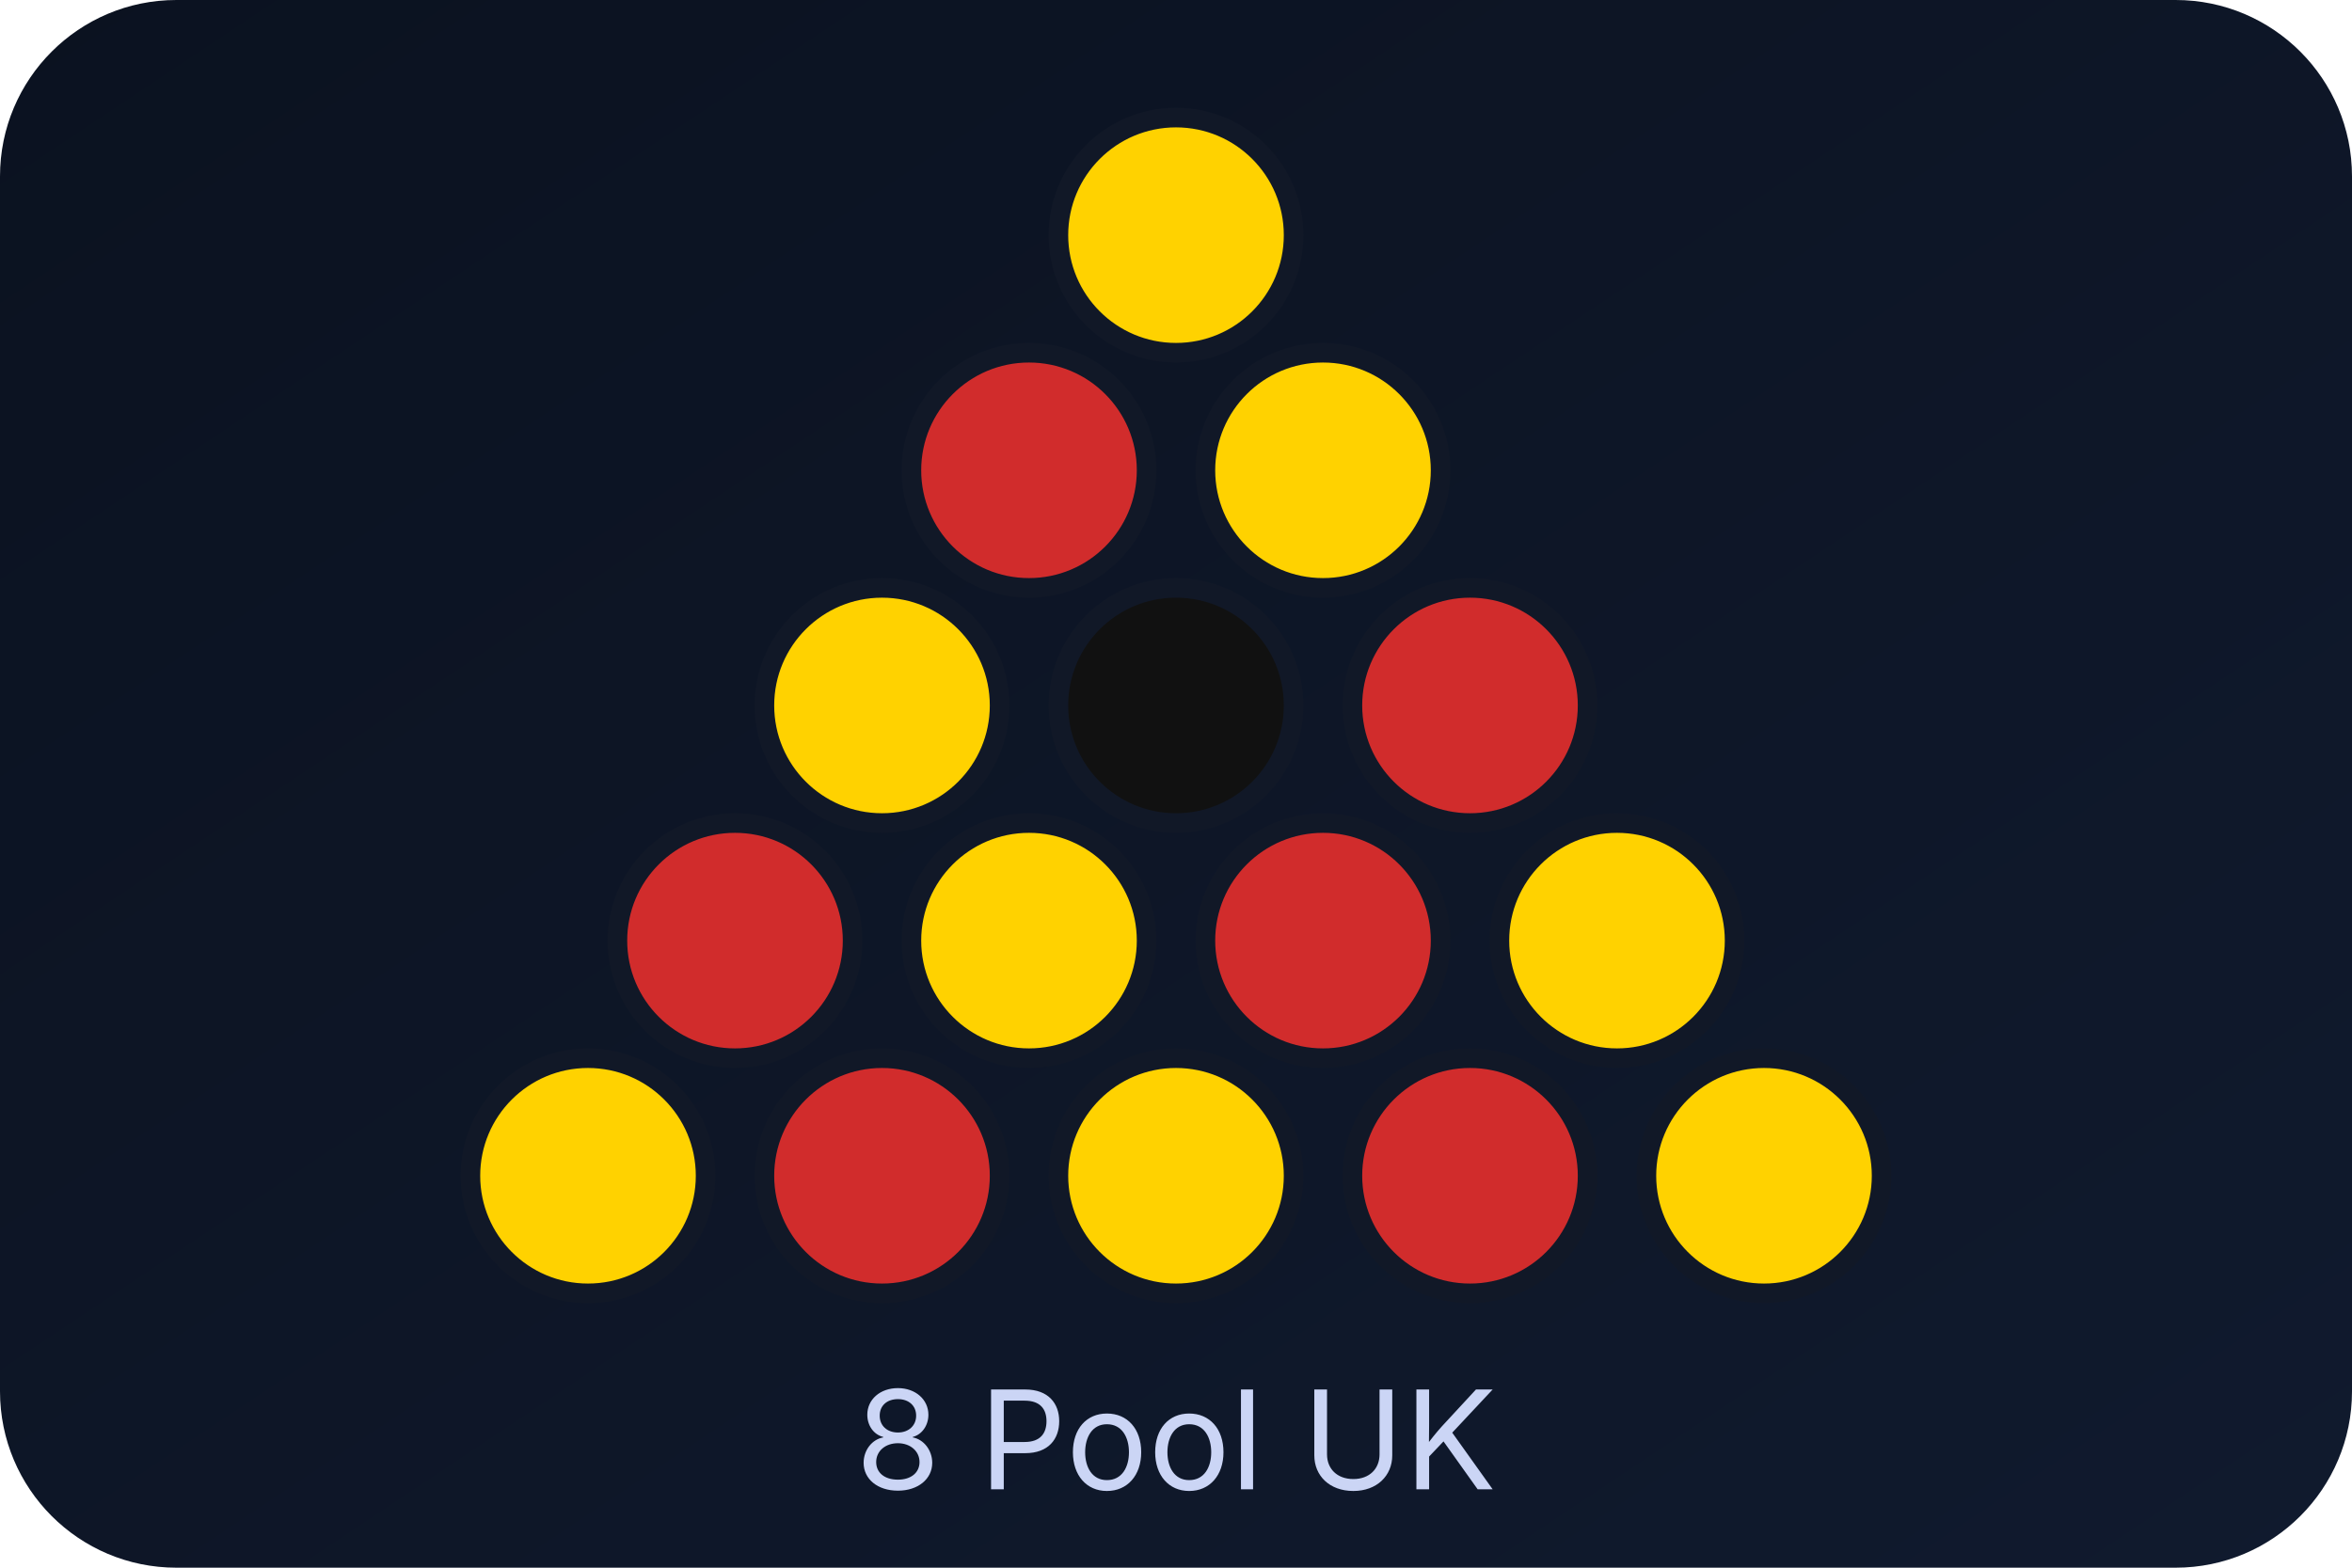
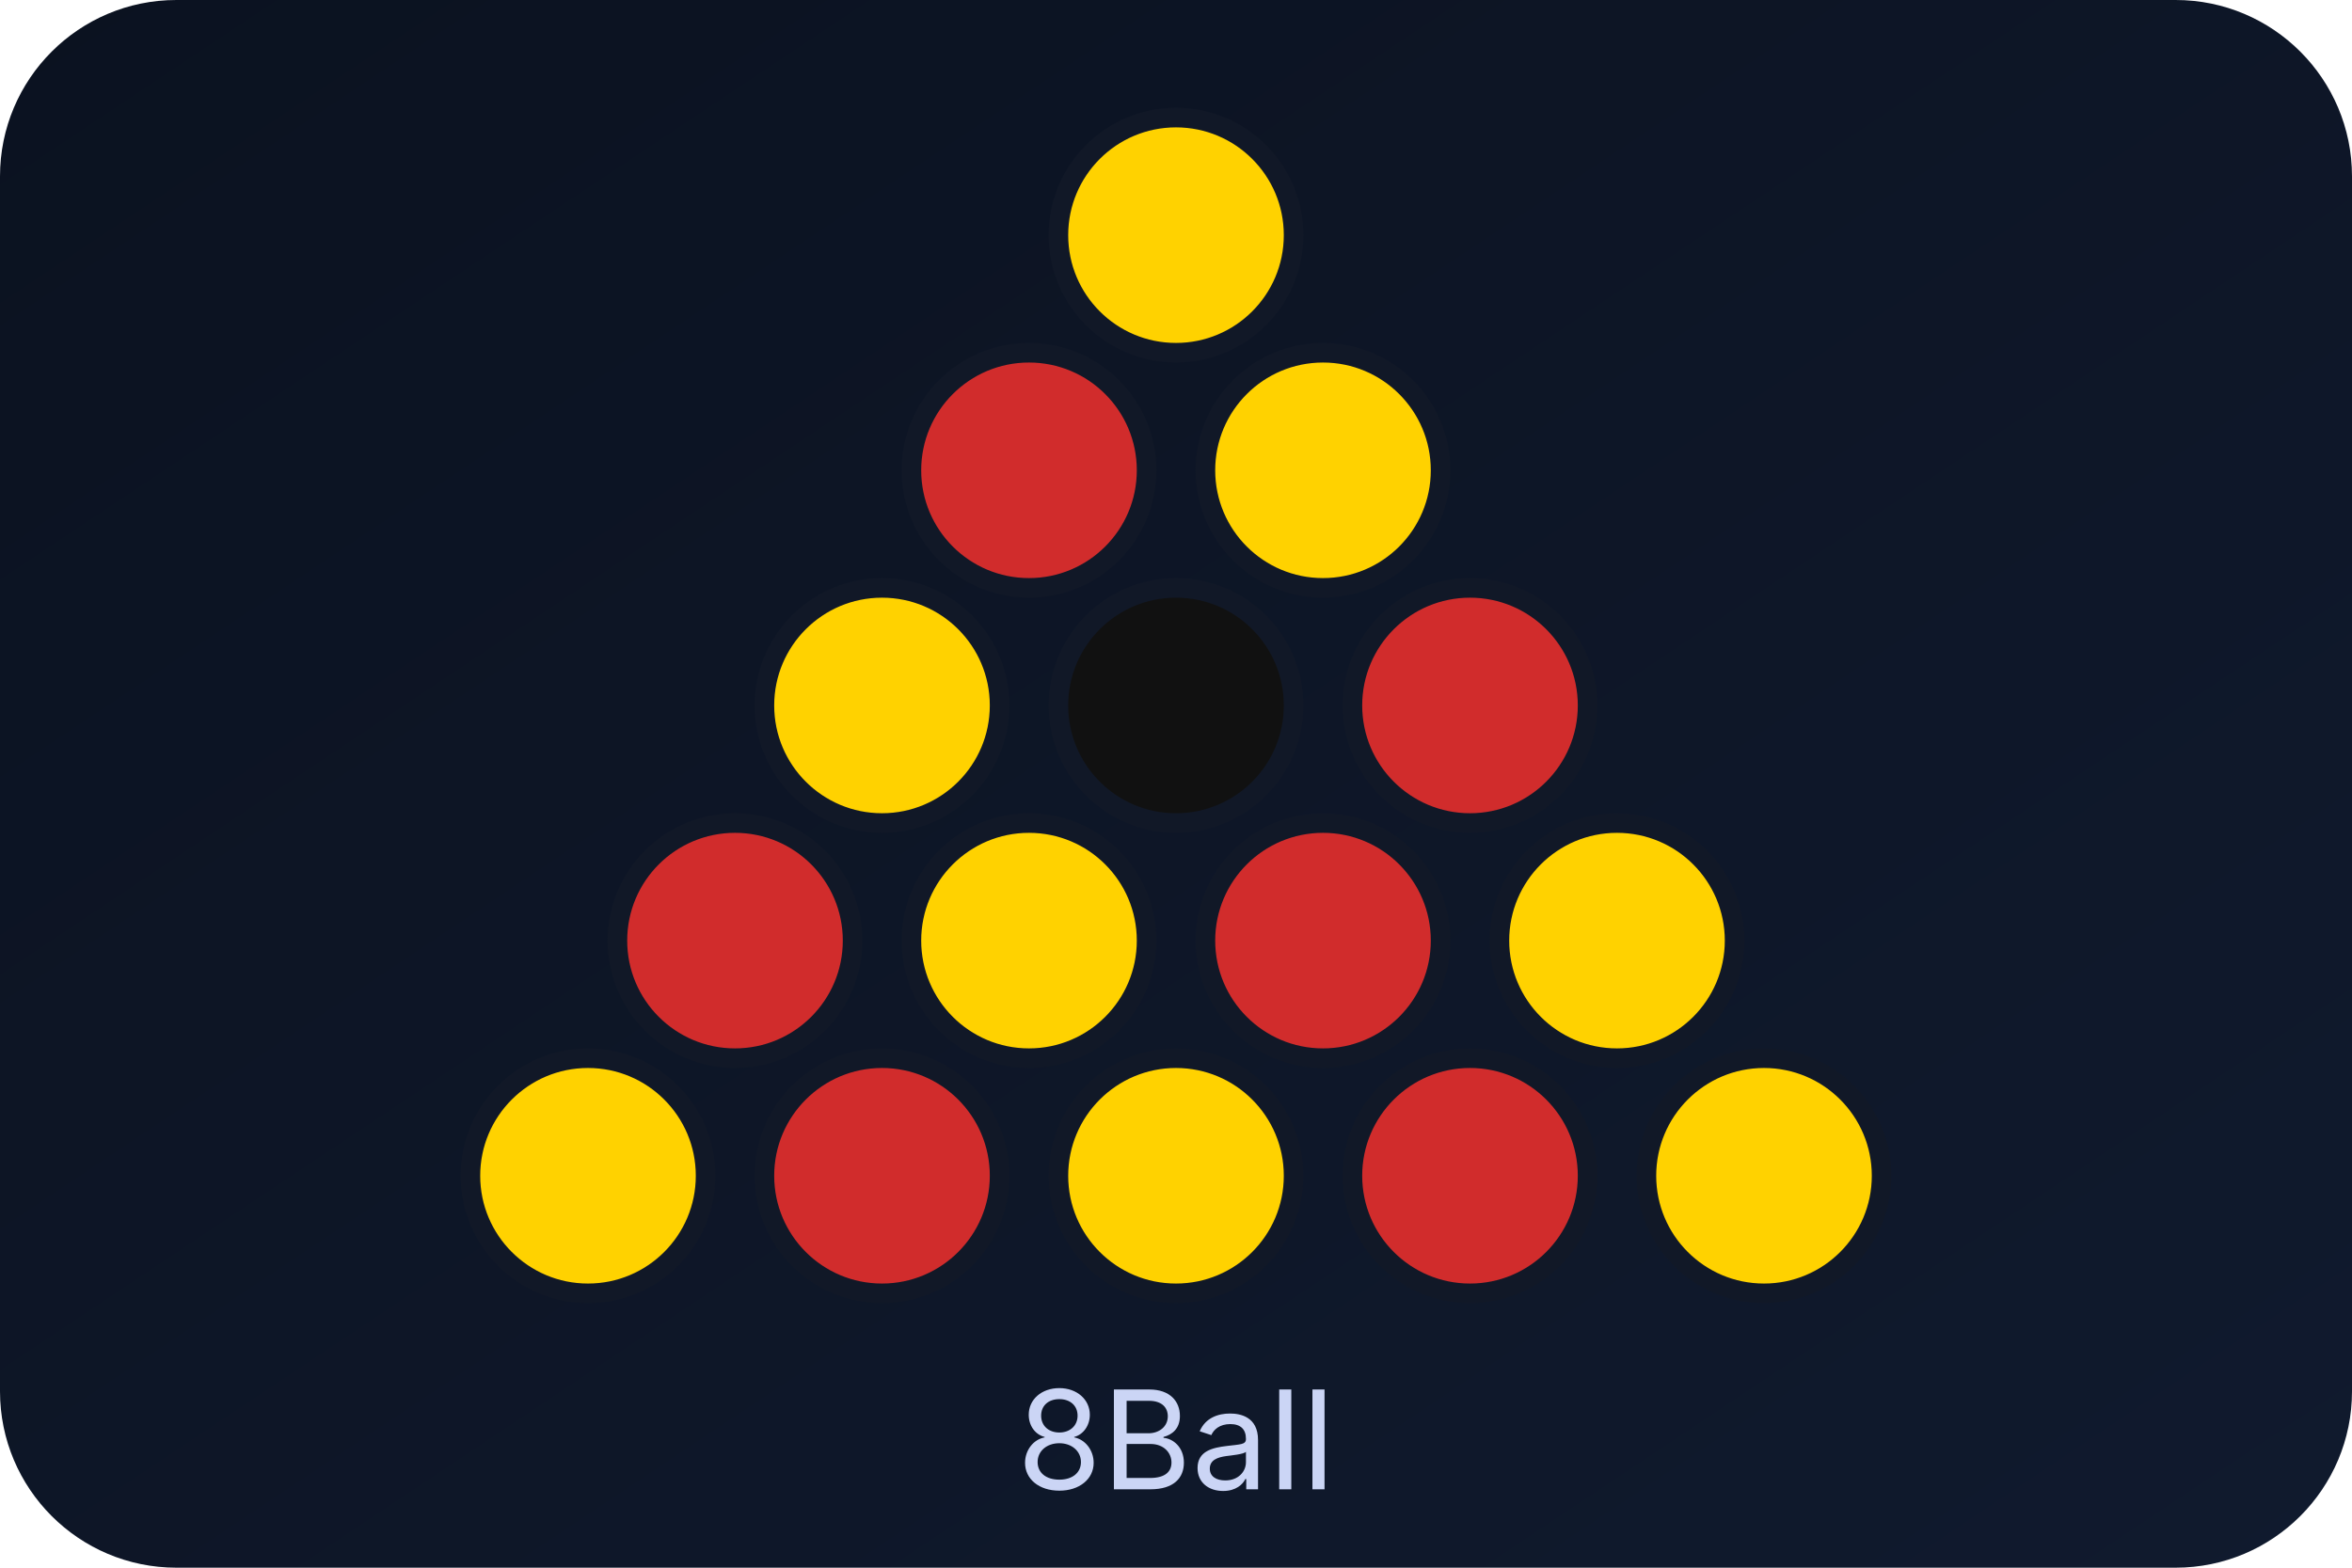
<svg xmlns="http://www.w3.org/2000/svg" viewBox="0 0 240 160">
  <defs>
    <linearGradient id="bg" x1="0" y1="0" x2="1" y2="1">
      <stop offset="0" stop-color="#0b1220" />
      <stop offset="1" stop-color="#101a2e" />
    </linearGradient>
  </defs>
  <rect width="240" height="160" rx="18" fill="url(#bg)" />
  <g stroke="#111827" stroke-width="2">
    <circle cx="120" cy="24" r="12" fill="#ffd200" />
    <circle cx="105" cy="48" r="12" fill="#d12c2c" />
    <circle cx="135" cy="48" r="12" fill="#ffd200" />
    <circle cx="90" cy="72" r="12" fill="#ffd200" />
    <circle cx="120" cy="72" r="12" fill="#111111" />
    <circle cx="150" cy="72" r="12" fill="#d12c2c" />
    <circle cx="75" cy="96" r="12" fill="#d12c2c" />
    <circle cx="105" cy="96" r="12" fill="#ffd200" />
    <circle cx="135" cy="96" r="12" fill="#d12c2c" />
    <circle cx="165" cy="96" r="12" fill="#ffd200" />
    <circle cx="60" cy="120" r="12" fill="#ffd200" />
    <circle cx="90" cy="120" r="12" fill="#d12c2c" />
    <circle cx="120" cy="120" r="12" fill="#ffd200" />
    <circle cx="150" cy="120" r="12" fill="#d12c2c" />
    <circle cx="180" cy="120" r="12" fill="#ffd200" />
  </g>
-   <text x="120" y="152" font-family="'Inter', Arial, sans-serif" font-size="14" fill="#cbd5f5" text-anchor="middle">8 Pool UK</text>
+   <text x="120" y="152" font-family="'Inter', Arial, sans-serif" font-size="14" fill="#cbd5f5" text-anchor="middle">8Ball</text>
</svg>
